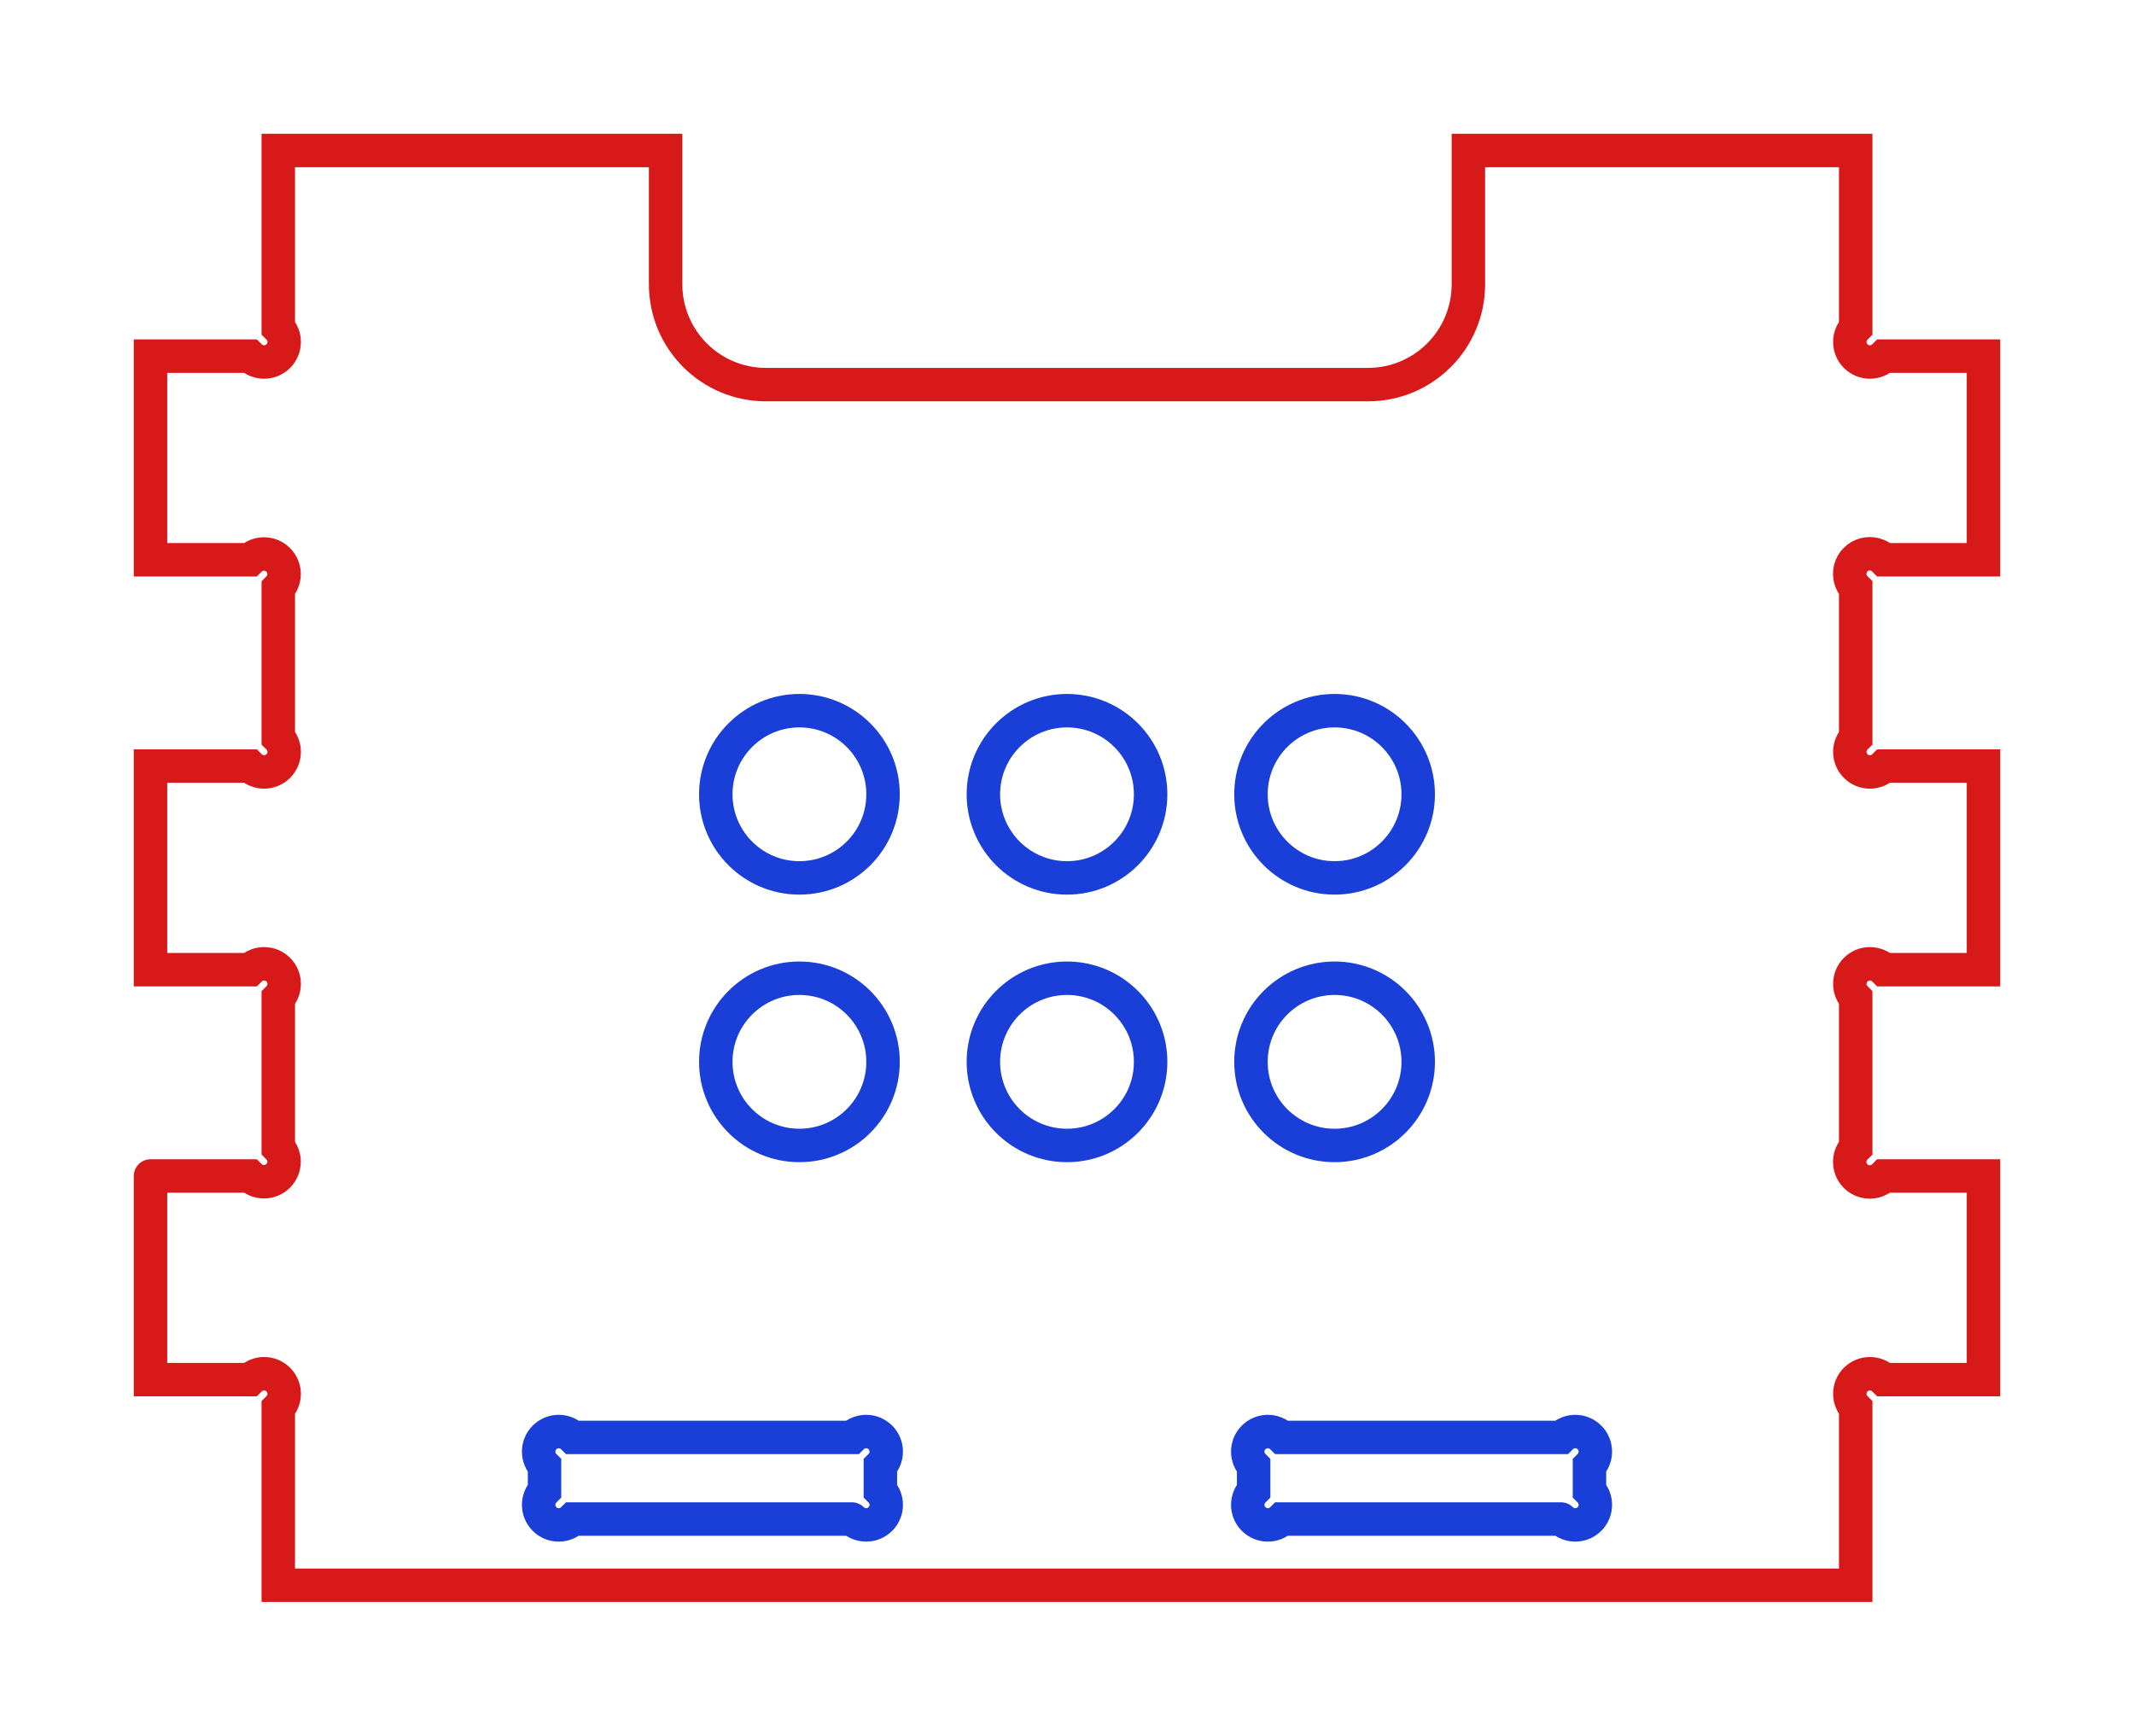
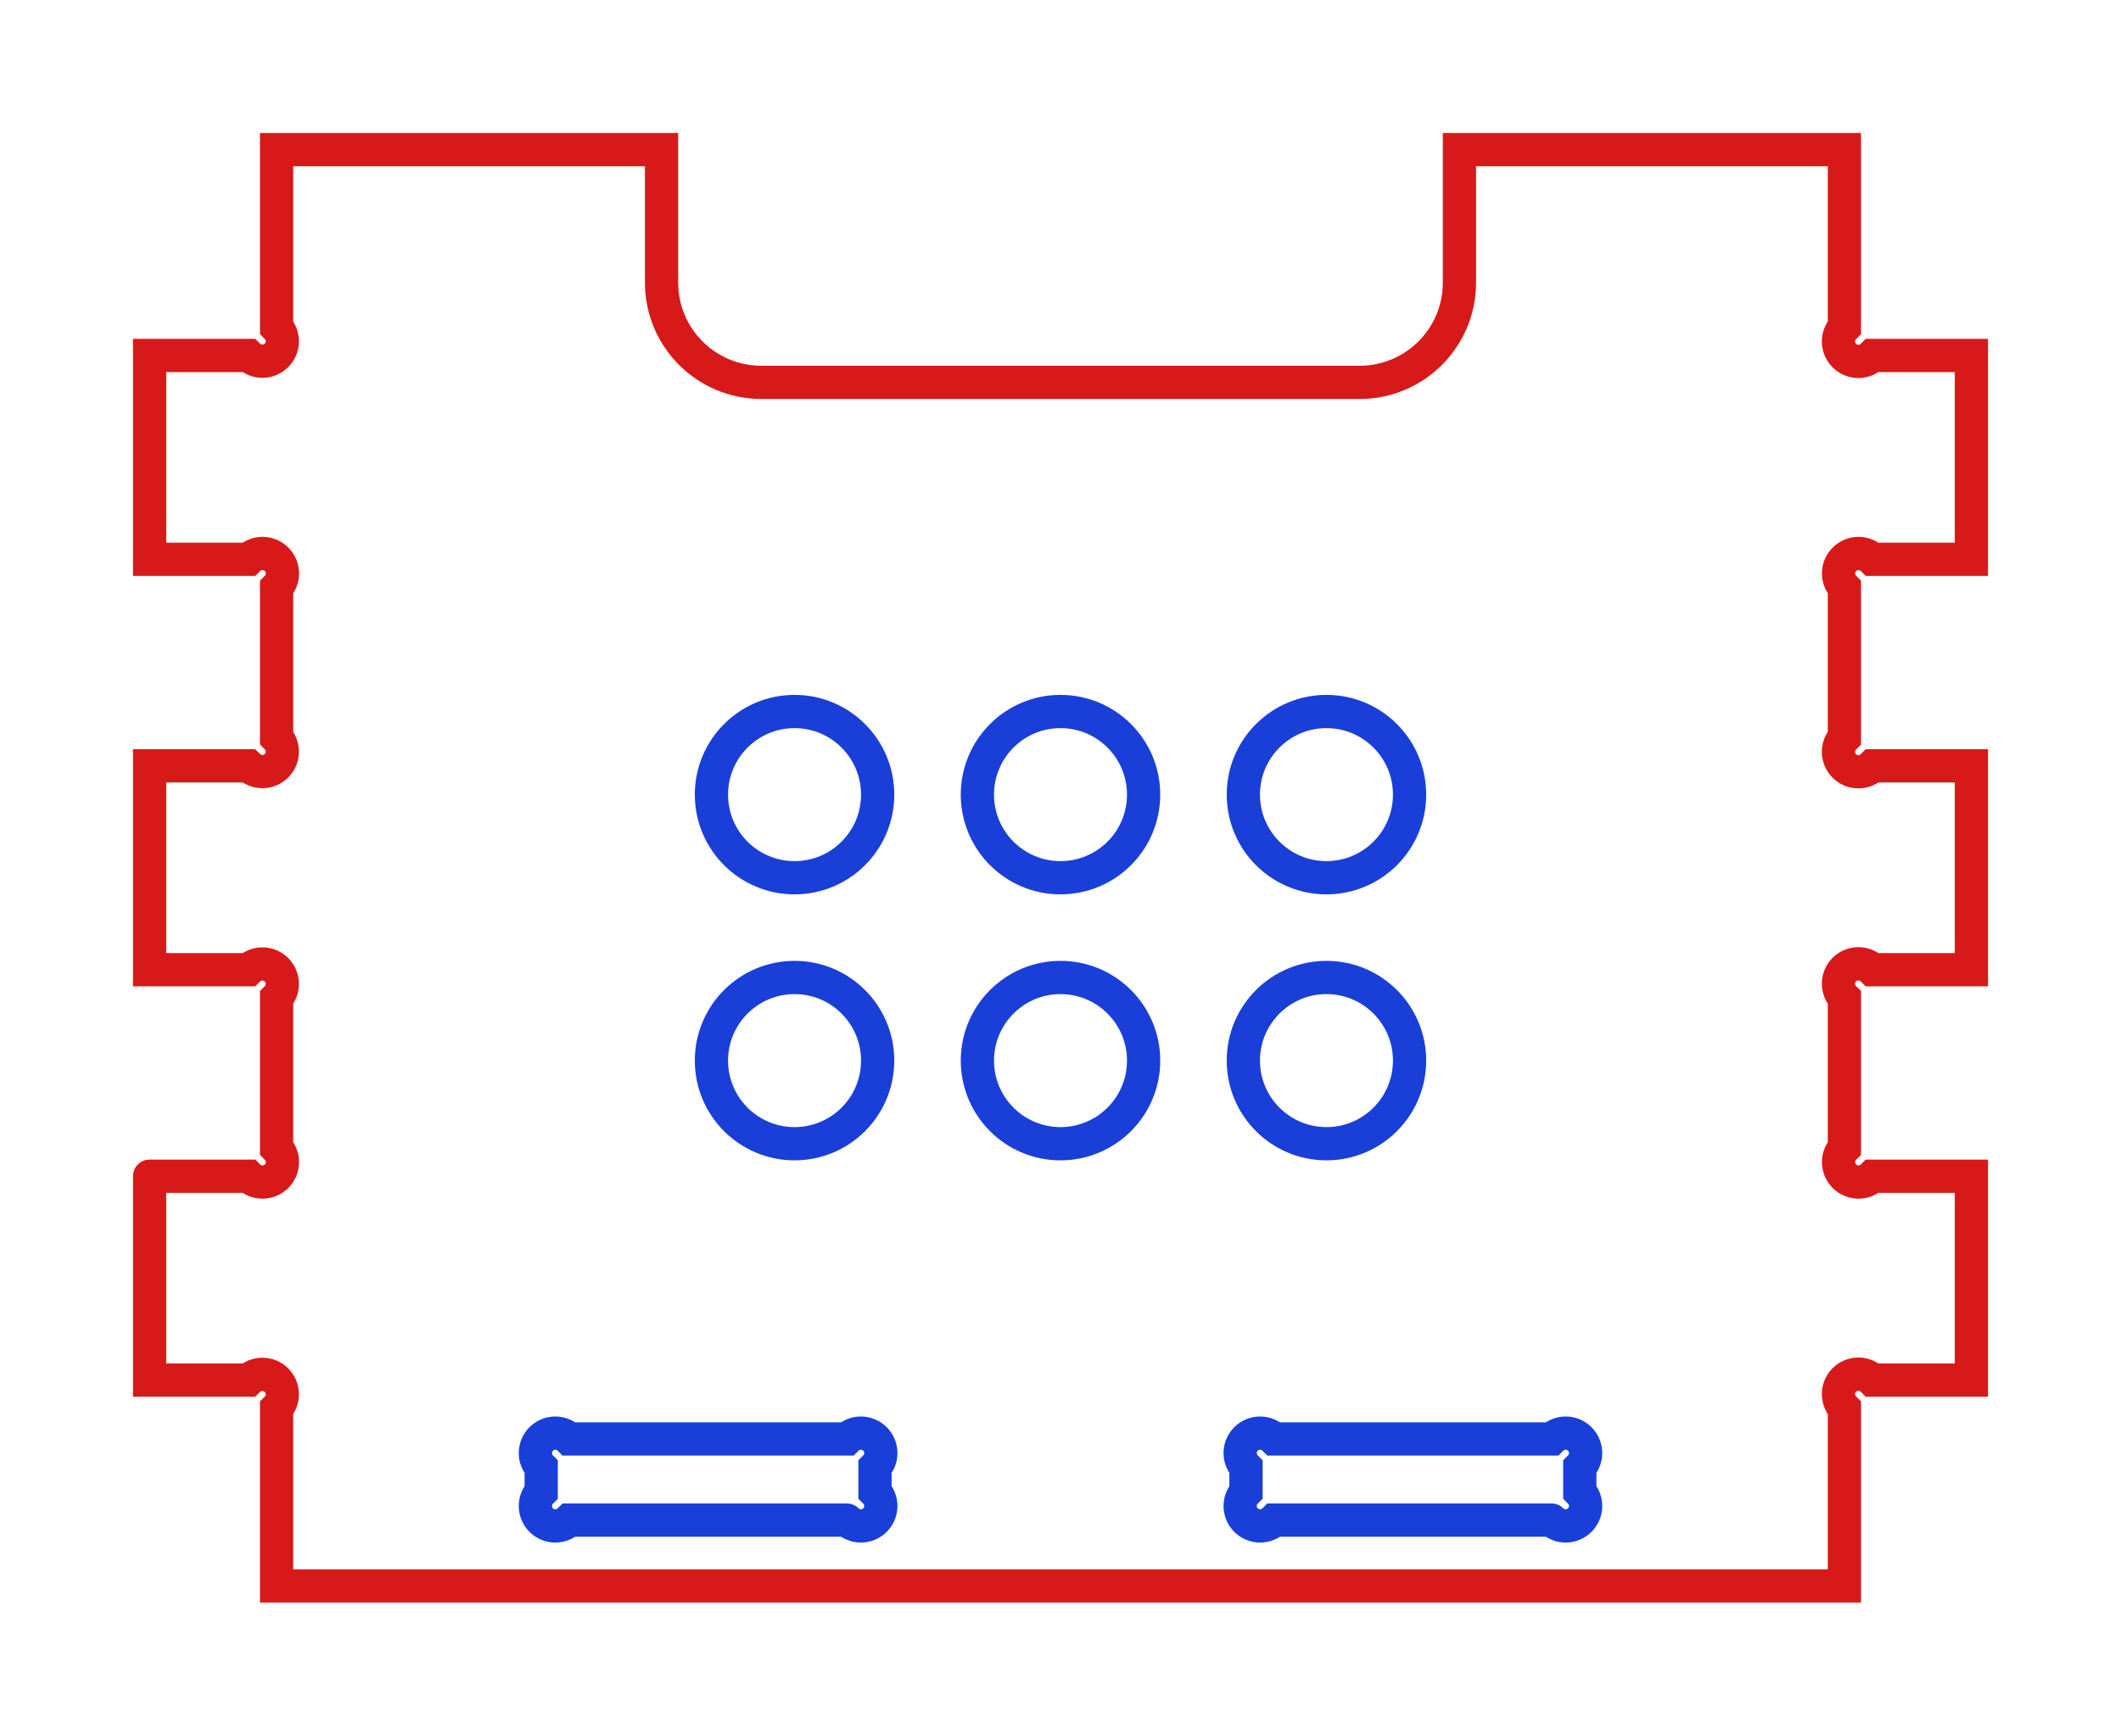
- <svg xmlns="http://www.w3.org/2000/svg" width="319.0mm" height="259.5mm" viewBox="-22.5 -237.0 319.0 259.5" version="1.1">
+ <svg xmlns="http://www.w3.org/2000/svg" width="319.0mm" height="261.0mm" viewBox="-22.5 -238.5 319.0 261.0" version="1.1">
  <g transform="scale(1,-1)" stroke-linecap="round">
    <g fill="none" stroke="rgb(216,25,25)" stroke-width="5.0" id="AUSSENKONTUR">
-       <path d="M 0.0,61.186 L 0.0,30.743 L 14.857,30.743 A 3,3 135 0,0 19.1,26.5 L 19.1,0.0 L 254.9,0.0 L 254.9,26.5 A 3,3 -135 1,0 259.143,30.743 L 274.0,30.743 L 274.0,61.186 L 259.143,61.186 A 3,3 -45 1,0 254.9,65.428 L 254.9,87.786 A 3.0,3.0 -135 1,0 259.143,92.029 L 274.0,92.029 L 274.0,122.471 L 259.143,122.471 A 3.0,3.0 -45 1,0 254.9,126.714 L 254.9,149.072 A 3,3 -135 1,0 259.143,153.314 L 274.0,153.314 L 274.0,183.757 L 259.143,183.757 A 3,3 -45 1,0 254.9,188 L 254.9,214.5 L 197.0,214.5 L 197.0,194.5 A 15.0,15.0 180.0 0,0 182.0,179.5 L 92.0,179.5 A 15.0,15.0 180.0 0,0 77.0,194.5 L 77.0,214.5 L 19.1,214.5 L 19.1,188 A 3,3 45 0,0 14.857,183.757 L 0.0,183.757 L 0.0,153.314 L 14.857,153.314 A 3,3 135 0,0 19.1,149.072 L 19.1,126.714 A 3.0,3.0 45 0,0 14.857,122.471 L 0.0,122.471 L 0.0,92.029 L 14.857,92.029 A 3.0,3.0 135.0 0,0 19.1,87.786 L 19.1,65.428 A 3,3 45 0,0 14.857,61.186 L 0.0,61.186" />
+       <path d="M 0.0,61.614 L 0.0,30.957 L 14.857,30.957 A 3,3 135 0,0 19.1,26.715 L 19.1,0.0 L 254.9,0.0 L 254.9,26.715 A 3,3 -135 1,0 259.143,30.957 L 274.0,30.957 L 274.0,61.614 L 259.143,61.614 A 3.0,3.0 -45 1,0 254.9,65.857 L 254.9,88.429 A 3,3 -135 1,0 259.143,92.671 L 274.0,92.671 L 274.0,123.329 L 259.143,123.329 A 3,3 -45 1,0 254.9,127.571 L 254.9,150.143 A 3.0,3.0 -135 1,0 259.143,154.386 L 274.0,154.386 L 274.0,185.043 L 259.143,185.043 A 3,3 -45 1,0 254.9,189.285 L 254.9,216.0 L 197.0,216.0 L 197.0,196.0 A 15.0,15.0 180.0 0,0 182.0,181.0 L 92.0,181.0 A 15.0,15.0 180.0 0,0 77.0,196.0 L 77.0,216.0 L 19.1,216.0 L 19.1,189.285 A 3,3 45 0,0 14.857,185.043 L 0.0,185.043 L 0.0,154.386 L 14.857,154.386 A 3.0,3.0 135 0,0 19.1,150.143 L 19.1,127.571 A 3,3 45 0,0 14.857,123.329 L 0.0,123.329 L 0.0,92.671 L 14.857,92.671 A 3,3 135.0 0,0 19.1,88.429 L 19.1,65.857 A 3.0,3.0 45 0,0 14.857,61.614 L 0.0,61.614" />
    </g>
    <g fill="none" stroke="rgb(25,63,216)" stroke-width="5.0" id="INNENKONTUR">
      <path d="M 104.857,9.9 L 63.143,9.9 A 3,3 -45 1,0 58.9,14.143 L 58.9,17.857 A 3,3 -135 1,0 63.143,22.1 L 104.857,22.1 A 3,3 135 0,0 109.1,17.857 L 109.1,14.143 A 3,3 45 0,0 104.857,9.9" />
      <path d="M 210.857,9.9 L 169.143,9.9 A 3,3 -45 1,0 164.9,14.143 L 164.9,17.857 A 3,3 -135 1,0 169.143,22.1 L 210.857,22.1 A 3,3 135 0,0 215.1,17.857 L 215.1,14.143 A 3,3 45 0,0 210.857,9.9" />
-       <circle cx="97.0" cy="78.25" r="12.5" />
-       <circle cx="137.0" cy="78.25" r="12.5" />
-       <circle cx="97.0" cy="118.25" r="12.5" />
-       <circle cx="137.0" cy="118.25" r="12.5" />
-       <circle cx="177.0" cy="78.25" r="12.5" />
-       <circle cx="177.0" cy="118.25" r="12.5" />
+       <circle cx="97.0" cy="79.0" r="12.5" />
+       <circle cx="137.0" cy="79.0" r="12.5" />
+       <circle cx="97.0" cy="119.0" r="12.5" />
+       <circle cx="137.0" cy="119.0" r="12.5" />
+       <circle cx="177.0" cy="79.0" r="12.5" />
+       <circle cx="177.0" cy="119.0" r="12.5" />
    </g>
  </g>
</svg>
